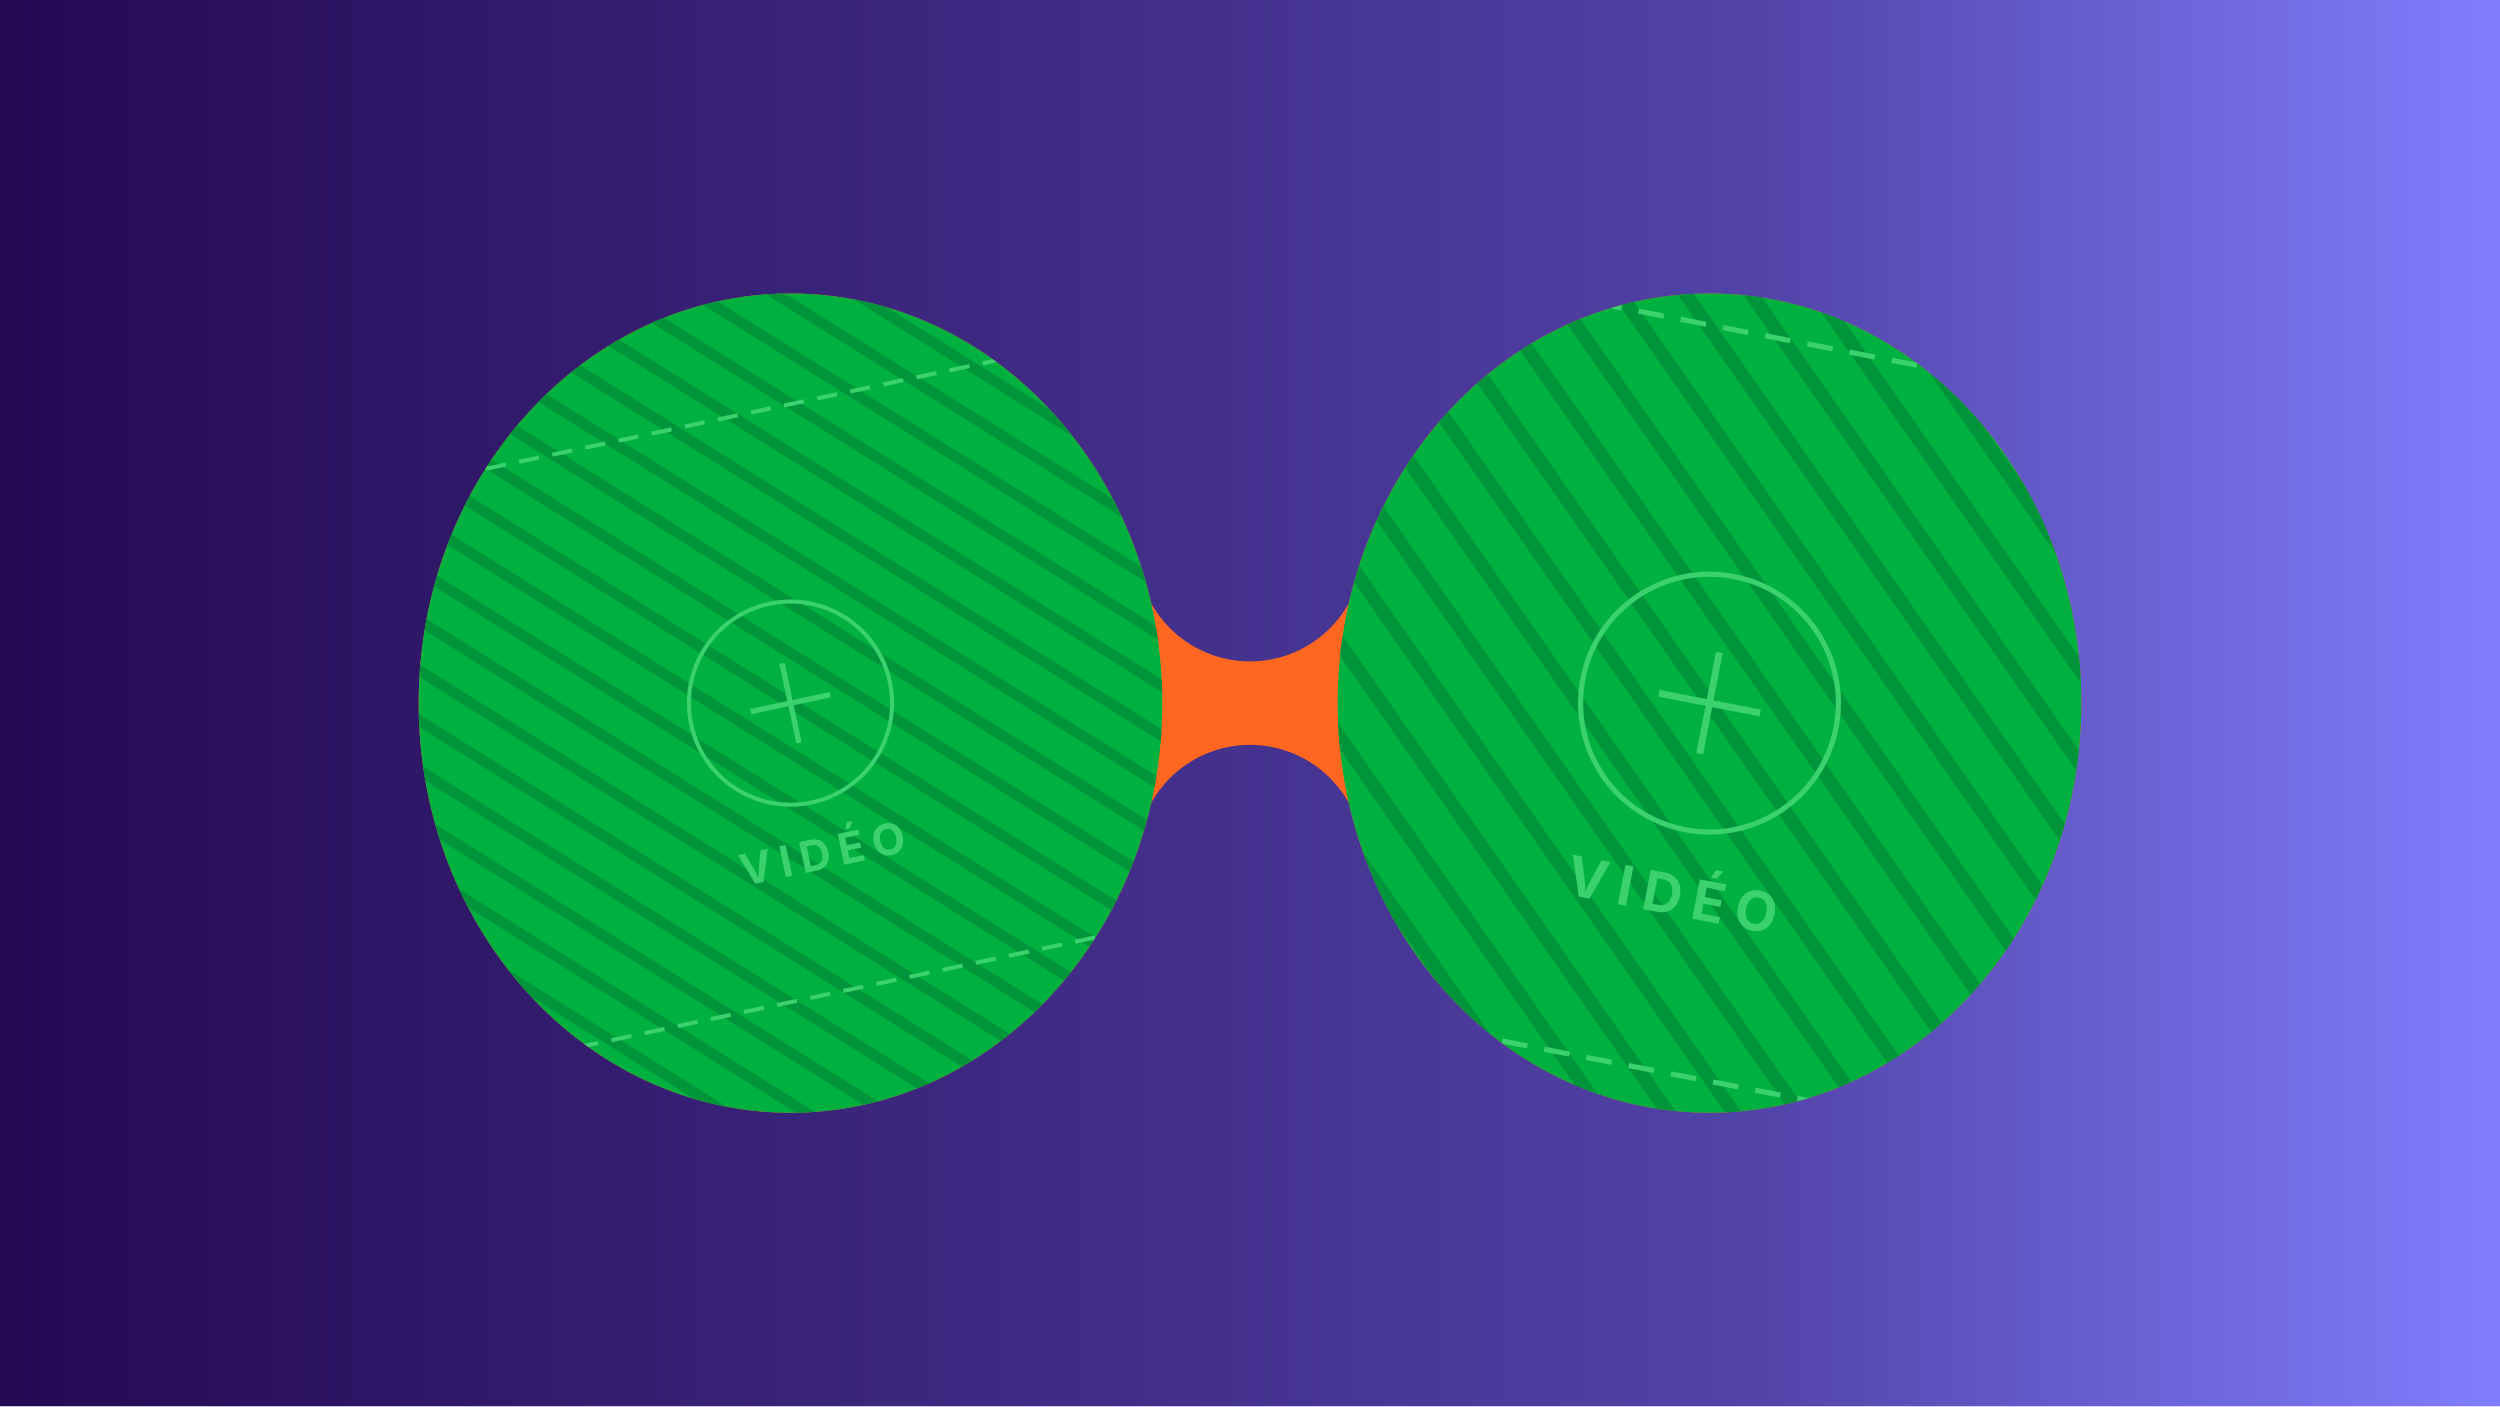
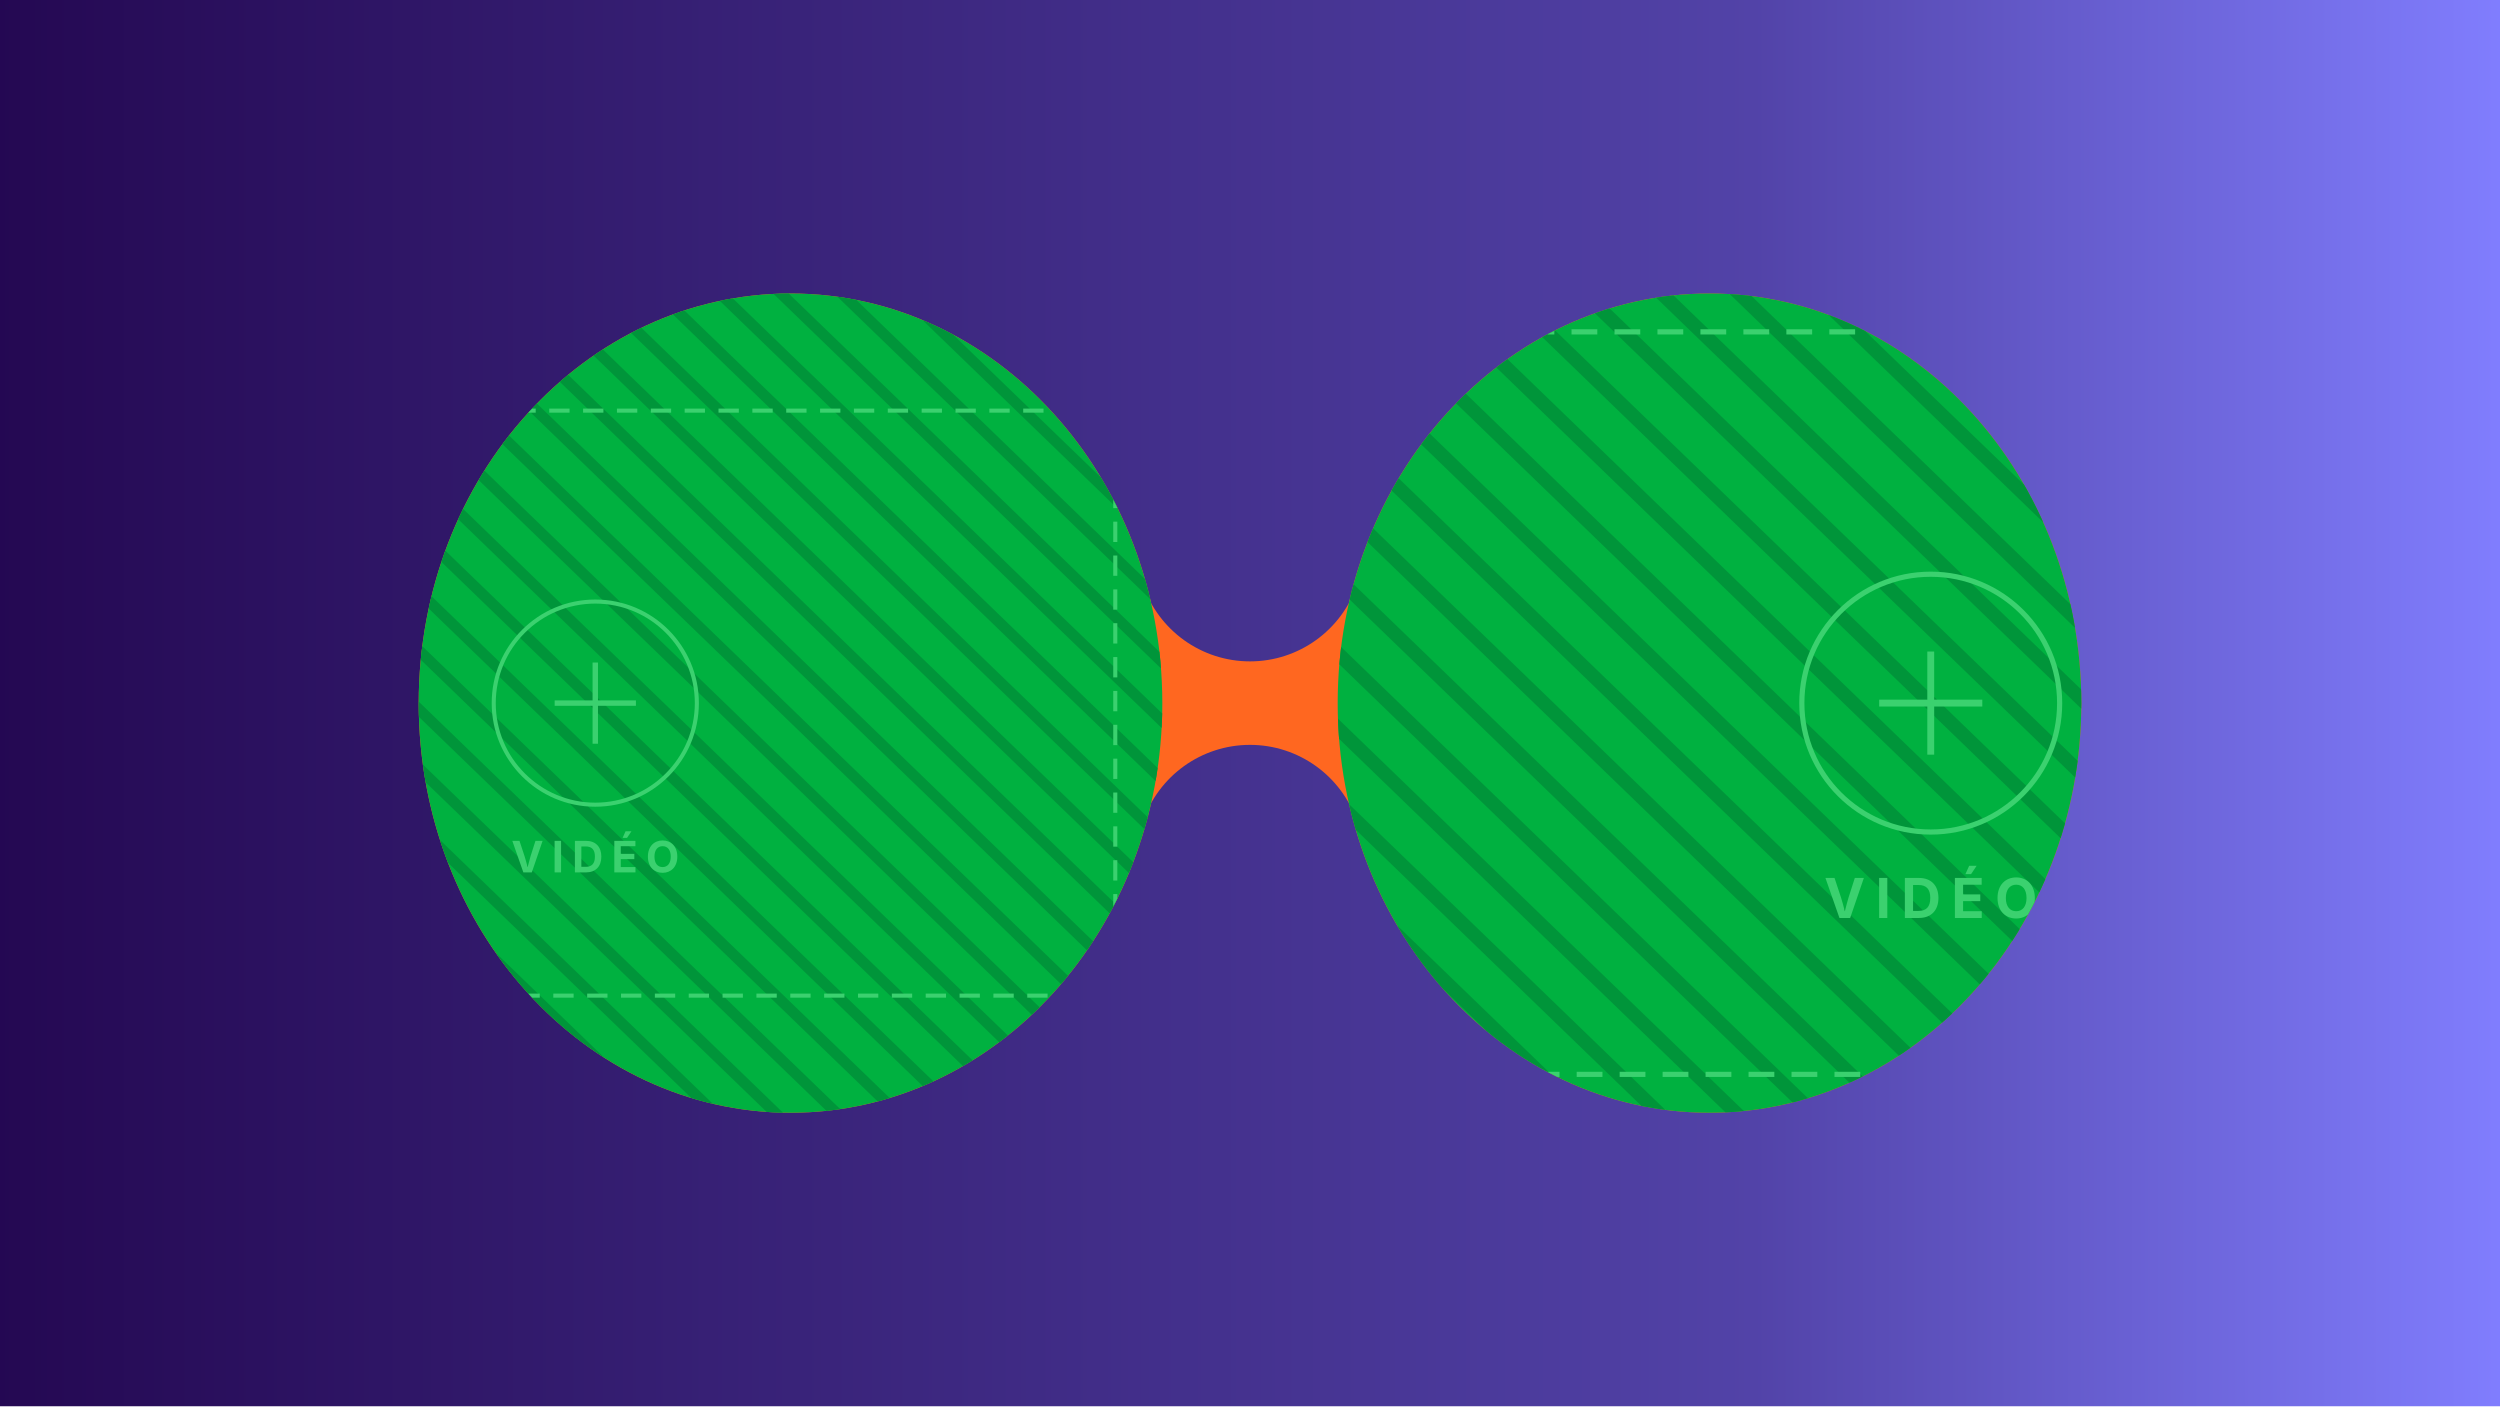
<svg xmlns="http://www.w3.org/2000/svg" viewBox="0 0 1920 1080" width="1920" height="1080">
  <defs>
    <linearGradient id="sfeerGrad" x1="0" y1="0" x2="1" y2="0">
      <stop offset="0" stop-color="#240852" />
      <stop offset="0.7" stop-color="#5243A8" />
      <stop offset="1" stop-color="#817EFF" />
    </linearGradient>
    <linearGradient id="sfeerGradU" gradientUnits="userSpaceOnUse" x1="0" y1="0" x2="1920" y2="0">
      <stop offset="0" stop-color="#240852" />
      <stop offset="0.7" stop-color="#5243A8" />
      <stop offset="1" stop-color="#817EFF" />
    </linearGradient>
  </defs>
  <rect id="fond" width="1920" height="1080" fill="url(#sfeerGrad)" />
  <path id="paire" d="M877.71 448.82A86.83 86.83 0 0 0 1042.29 448.82A285.55 285.55 0 1 1 1042.29 631.18A86.83 86.83 0 0 0 877.71 631.18A285.55 285.55 0 1 1 877.71 448.82Z M321.56 540a285.55 314.59 0 1 1 571.1 0a285.55 314.59 0 1 1 -571.1 0Z M1027.34 540a285.55 314.59 0 1 1 571.1 0a285.55 314.59 0 1 1 -571.1 0Z" fill="#FF6720" />
  <clipPath id="fen-g-c">
    <path d="M321.56 540a285.55 314.59 0 1 1 571.1 0a285.55 314.59 0 1 1 -571.1 0Z" />
  </clipPath>
  <clipPath id="fen-g-b">
    <rect x="-50" y="-20" width="1010" height="1120" />
  </clipPath>
  <g id="fen-g" clip-path="url(#fen-g-c)">
    <g clip-path="url(#fen-g-b)">
      <g id="pg-plaque">
        <rect x="-2400" y="-1600" width="6720" height="4280" fill="#00B140" />
-         <g transform="translate(607.11 540) rotate(-11.99) scale(0.52) translate(-960 -540)">
+         <g transform="translate(457.18 540) scale(0.52) translate(-960 -540)">
          <path d="M-4800 -1200L-1200 2280 M-4710 -1200L-1110 2280 M-4620 -1200L-1020 2280 M-4530 -1200L-930 2280 M-4440 -1200L-840 2280 M-4350 -1200L-750 2280 M-4260 -1200L-660 2280 M-4170 -1200L-570 2280 M-4080 -1200L-480 2280 M-3990 -1200L-390 2280 M-3900 -1200L-300 2280 M-3810 -1200L-210 2280 M-3720 -1200L-120 2280 M-3630 -1200L-30 2280 M-3540 -1200L60 2280 M-3450 -1200L150 2280 M-3360 -1200L240 2280 M-3270 -1200L330 2280 M-3180 -1200L420 2280 M-3090 -1200L510 2280 M-3000 -1200L600 2280 M-2910 -1200L690 2280 M-2820 -1200L780 2280 M-2730 -1200L870 2280 M-2640 -1200L960 2280 M-2550 -1200L1050 2280 M-2460 -1200L1140 2280 M-2370 -1200L1230 2280 M-2280 -1200L1320 2280 M-2190 -1200L1410 2280 M-2100 -1200L1500 2280 M-2010 -1200L1590 2280 M-1920 -1200L1680 2280 M-1830 -1200L1770 2280 M-1740 -1200L1860 2280 M-1650 -1200L1950 2280 M-1560 -1200L2040 2280 M-1470 -1200L2130 2280 M-1380 -1200L2220 2280 M-1290 -1200L2310 2280 M-1200 -1200L2400 2280 M-1110 -1200L2490 2280 M-1020 -1200L2580 2280 M-930 -1200L2670 2280 M-840 -1200L2760 2280 M-750 -1200L2850 2280 M-660 -1200L2940 2280 M-570 -1200L3030 2280 M-480 -1200L3120 2280 M-390 -1200L3210 2280 M-300 -1200L3300 2280 M-210 -1200L3390 2280 M-120 -1200L3480 2280 M-30 -1200L3570 2280 M60 -1200L3660 2280 M150 -1200L3750 2280 M240 -1200L3840 2280 M330 -1200L3930 2280 M420 -1200L4020 2280 M510 -1200L4110 2280 M600 -1200L4200 2280 M690 -1200L4290 2280 M780 -1200L4380 2280 M870 -1200L4470 2280 M960 -1200L4560 2280 M1050 -1200L4650 2280 M1140 -1200L4740 2280 M1230 -1200L4830 2280 M1320 -1200L4920 2280 M1410 -1200L5010 2280 M1500 -1200L5100 2280 M1590 -1200L5190 2280 M1680 -1200L5280 2280 M1770 -1200L5370 2280 M1860 -1200L5460 2280 M1950 -1200L5550 2280 M2040 -1200L5640 2280 M2130 -1200L5730 2280 M2220 -1200L5820 2280 M2310 -1200L5910 2280 M2400 -1200L6000 2280 M2490 -1200L6090 2280 M2580 -1200L6180 2280 M2670 -1200L6270 2280 M2760 -1200L6360 2280 M2850 -1200L6450 2280 M2940 -1200L6540 2280 M3030 -1200L6630 2280 M3120 -1200L6720 2280 M3210 -1200L6810 2280 M3300 -1200L6900 2280 M3390 -1200L6990 2280 M3480 -1200L7080 2280 M3570 -1200L7170 2280 M3660 -1200L7260 2280 M3750 -1200L7350 2280 M3840 -1200L7440 2280 M3930 -1200L7530 2280 M4020 -1200L7620 2280 M4110 -1200L7710 2280 M4200 -1200L7800 2280 M4290 -1200L7890 2280 M4380 -1200L7980 2280 M4470 -1200L8070 2280 M4560 -1200L8160 2280 M4650 -1200L8250 2280 M4740 -1200L8340 2280 M4830 -1200L8430 2280 M4920 -1200L8520 2280 M5010 -1200L8610 2280 M5100 -1200L8700 2280 M5190 -1200L8790 2280 M5280 -1200L8880 2280 M5370 -1200L8970 2280 M5460 -1200L9060 2280" stroke="#00953A" stroke-width="16" fill="none" />
          <rect x="192.0" y="108.0" width="1536.0" height="864.0" fill="none" stroke="#3BD16F" stroke-width="6" stroke-dasharray="30 20" />
          <path d="M900.0 540.0H1020.0M960.0 480.0V600.0" stroke="#3BD16F" stroke-width="8" />
          <circle cx="960.0" cy="540.0" r="150" fill="none" stroke="#3BD16F" stroke-width="6" />
          <text x="960.0" y="790.0" font-family="Inter, Arial, sans-serif" font-size="64" font-weight="700" fill="#3BD16F" text-anchor="middle" letter-spacing="12">VIDÉO</text>
        </g>
      </g>
    </g>
  </g>
  <clipPath id="fen-d-c">
    <path d="M1027.34 540a285.55 314.59 0 1 1 571.1 0a285.55 314.59 0 1 1 -571.1 0Z" />
  </clipPath>
  <clipPath id="fen-d-b">
    <rect x="960" y="-20" width="1010" height="1120" />
  </clipPath>
  <g id="fen-d" clip-path="url(#fen-d-c)">
    <g clip-path="url(#fen-d-b)">
      <g id="pd-plaque">
        <rect x="-2400" y="-1600" width="6720" height="4280" fill="#00B140" />
-         <g transform="translate(1312.89 540) rotate(10.99) scale(0.66) translate(-960 -540)">
+         <g transform="translate(1482.81 540) scale(0.66) translate(-960 -540)">
          <path d="M-4800 -1200L-1200 2280 M-4710 -1200L-1110 2280 M-4620 -1200L-1020 2280 M-4530 -1200L-930 2280 M-4440 -1200L-840 2280 M-4350 -1200L-750 2280 M-4260 -1200L-660 2280 M-4170 -1200L-570 2280 M-4080 -1200L-480 2280 M-3990 -1200L-390 2280 M-3900 -1200L-300 2280 M-3810 -1200L-210 2280 M-3720 -1200L-120 2280 M-3630 -1200L-30 2280 M-3540 -1200L60 2280 M-3450 -1200L150 2280 M-3360 -1200L240 2280 M-3270 -1200L330 2280 M-3180 -1200L420 2280 M-3090 -1200L510 2280 M-3000 -1200L600 2280 M-2910 -1200L690 2280 M-2820 -1200L780 2280 M-2730 -1200L870 2280 M-2640 -1200L960 2280 M-2550 -1200L1050 2280 M-2460 -1200L1140 2280 M-2370 -1200L1230 2280 M-2280 -1200L1320 2280 M-2190 -1200L1410 2280 M-2100 -1200L1500 2280 M-2010 -1200L1590 2280 M-1920 -1200L1680 2280 M-1830 -1200L1770 2280 M-1740 -1200L1860 2280 M-1650 -1200L1950 2280 M-1560 -1200L2040 2280 M-1470 -1200L2130 2280 M-1380 -1200L2220 2280 M-1290 -1200L2310 2280 M-1200 -1200L2400 2280 M-1110 -1200L2490 2280 M-1020 -1200L2580 2280 M-930 -1200L2670 2280 M-840 -1200L2760 2280 M-750 -1200L2850 2280 M-660 -1200L2940 2280 M-570 -1200L3030 2280 M-480 -1200L3120 2280 M-390 -1200L3210 2280 M-300 -1200L3300 2280 M-210 -1200L3390 2280 M-120 -1200L3480 2280 M-30 -1200L3570 2280 M60 -1200L3660 2280 M150 -1200L3750 2280 M240 -1200L3840 2280 M330 -1200L3930 2280 M420 -1200L4020 2280 M510 -1200L4110 2280 M600 -1200L4200 2280 M690 -1200L4290 2280 M780 -1200L4380 2280 M870 -1200L4470 2280 M960 -1200L4560 2280 M1050 -1200L4650 2280 M1140 -1200L4740 2280 M1230 -1200L4830 2280 M1320 -1200L4920 2280 M1410 -1200L5010 2280 M1500 -1200L5100 2280 M1590 -1200L5190 2280 M1680 -1200L5280 2280 M1770 -1200L5370 2280 M1860 -1200L5460 2280 M1950 -1200L5550 2280 M2040 -1200L5640 2280 M2130 -1200L5730 2280 M2220 -1200L5820 2280 M2310 -1200L5910 2280 M2400 -1200L6000 2280 M2490 -1200L6090 2280 M2580 -1200L6180 2280 M2670 -1200L6270 2280 M2760 -1200L6360 2280 M2850 -1200L6450 2280 M2940 -1200L6540 2280 M3030 -1200L6630 2280 M3120 -1200L6720 2280 M3210 -1200L6810 2280 M3300 -1200L6900 2280 M3390 -1200L6990 2280 M3480 -1200L7080 2280 M3570 -1200L7170 2280 M3660 -1200L7260 2280 M3750 -1200L7350 2280 M3840 -1200L7440 2280 M3930 -1200L7530 2280 M4020 -1200L7620 2280 M4110 -1200L7710 2280 M4200 -1200L7800 2280 M4290 -1200L7890 2280 M4380 -1200L7980 2280 M4470 -1200L8070 2280 M4560 -1200L8160 2280 M4650 -1200L8250 2280 M4740 -1200L8340 2280 M4830 -1200L8430 2280 M4920 -1200L8520 2280 M5010 -1200L8610 2280 M5100 -1200L8700 2280 M5190 -1200L8790 2280 M5280 -1200L8880 2280 M5370 -1200L8970 2280 M5460 -1200L9060 2280" stroke="#00953A" stroke-width="16" fill="none" />
          <rect x="192.0" y="108.0" width="1536.0" height="864.0" fill="none" stroke="#3BD16F" stroke-width="6" stroke-dasharray="30 20" />
          <path d="M900.0 540.0H1020.0M960.0 480.0V600.0" stroke="#3BD16F" stroke-width="8" />
          <circle cx="960.0" cy="540.0" r="150" fill="none" stroke="#3BD16F" stroke-width="6" />
          <text x="960.0" y="790.0" font-family="Inter, Arial, sans-serif" font-size="64" font-weight="700" fill="#3BD16F" text-anchor="middle" letter-spacing="12">VIDÉO</text>
        </g>
      </g>
    </g>
  </g>
</svg>
